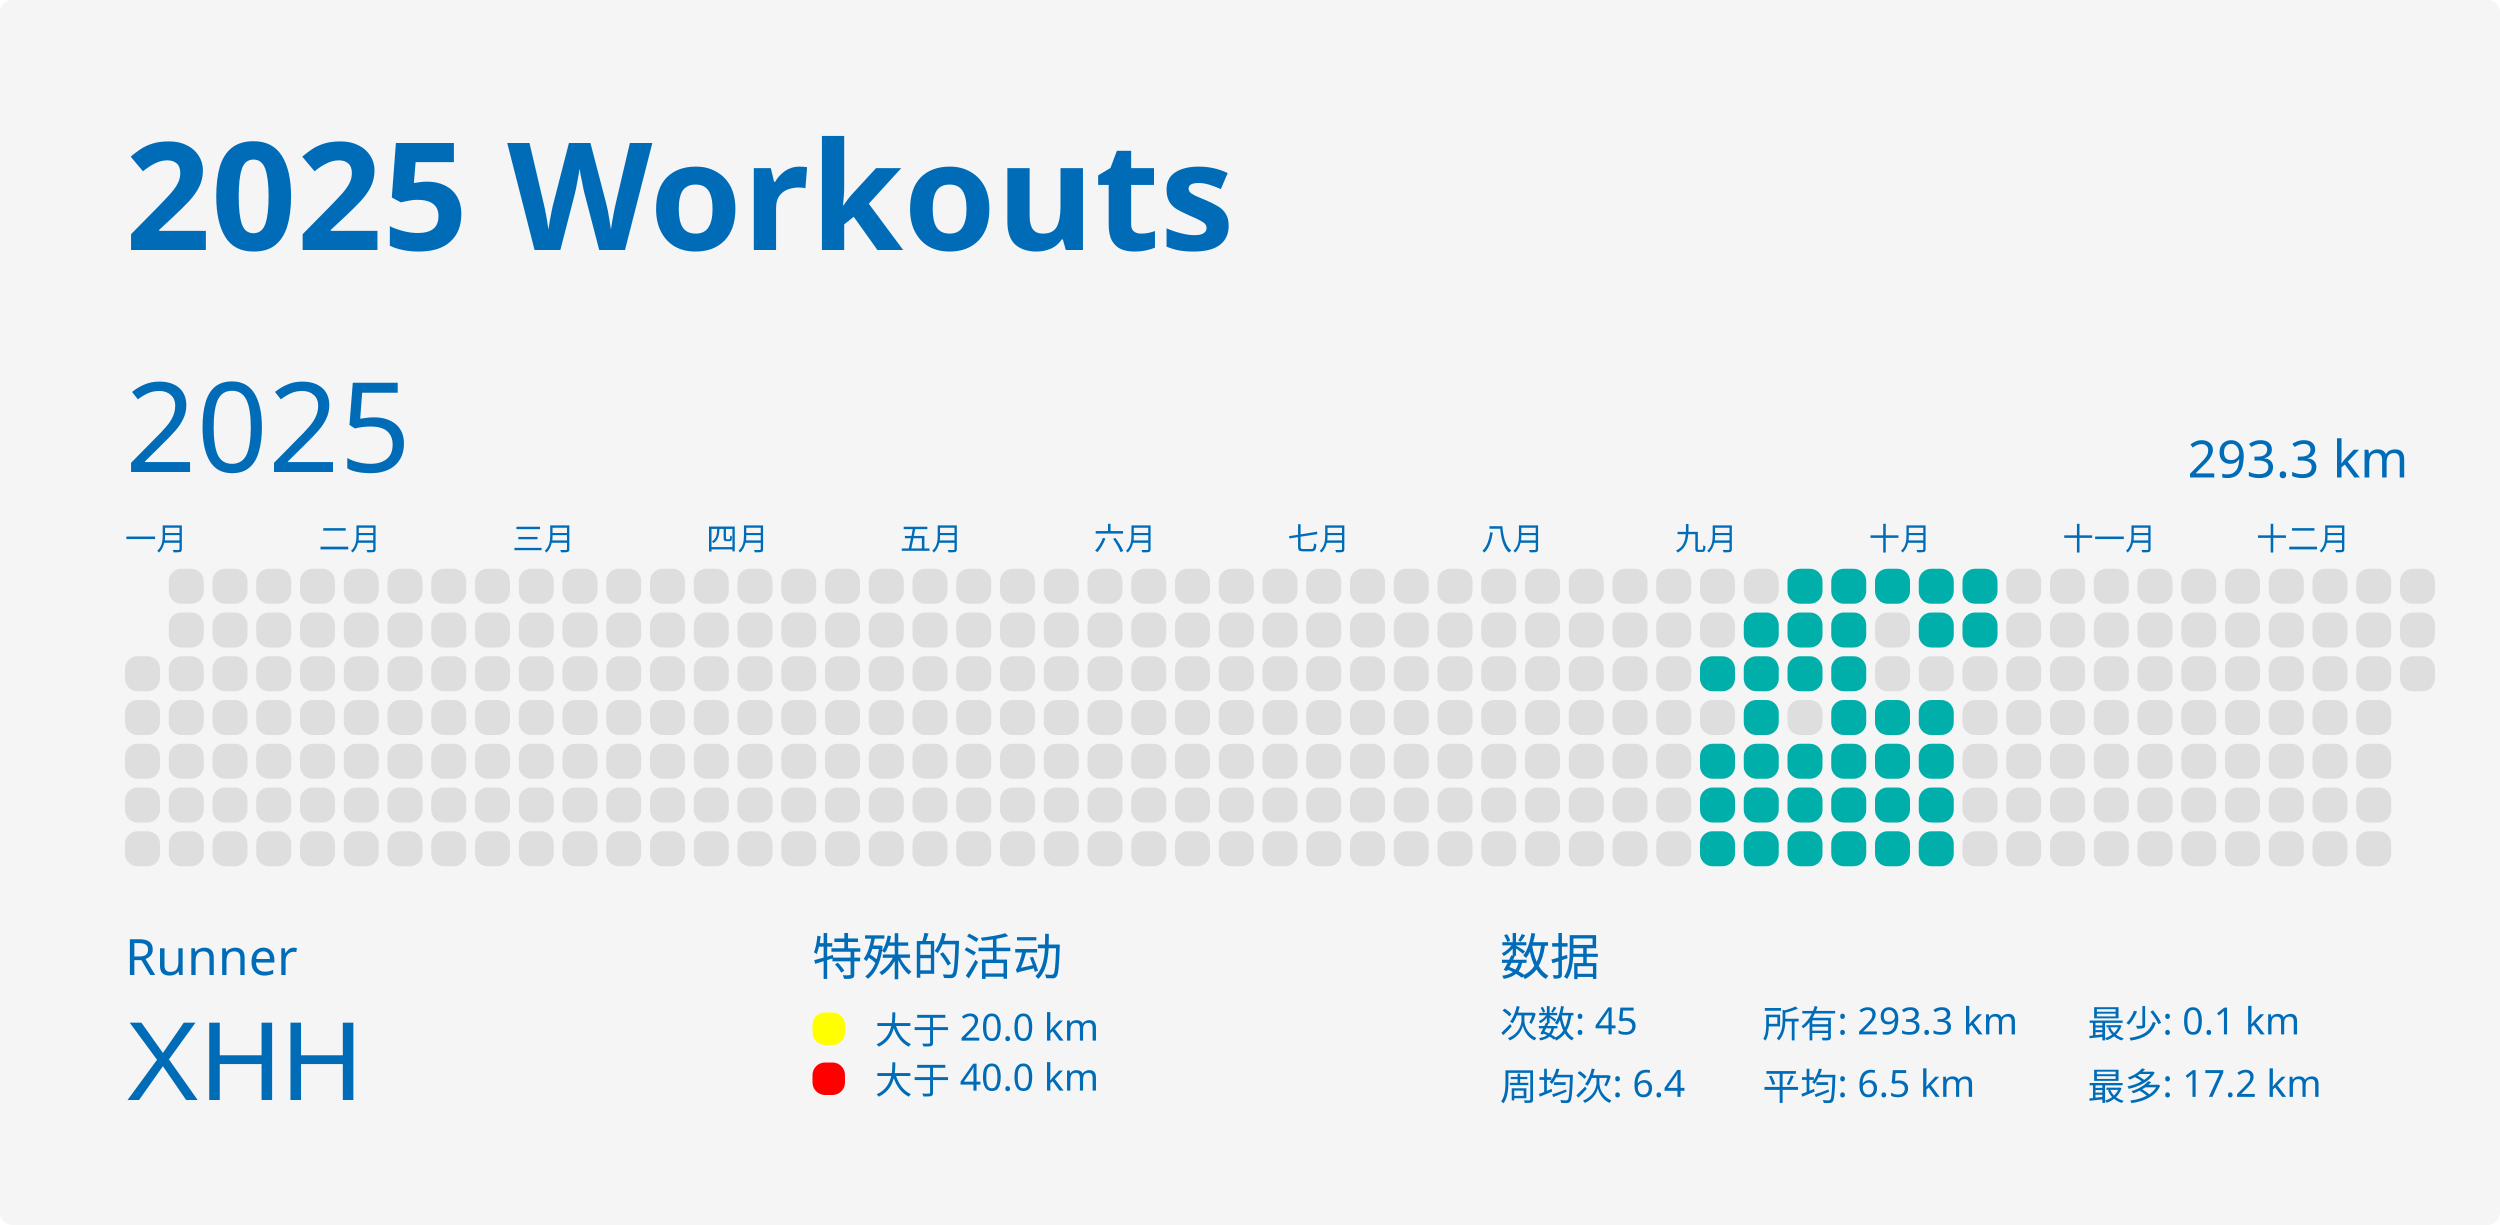
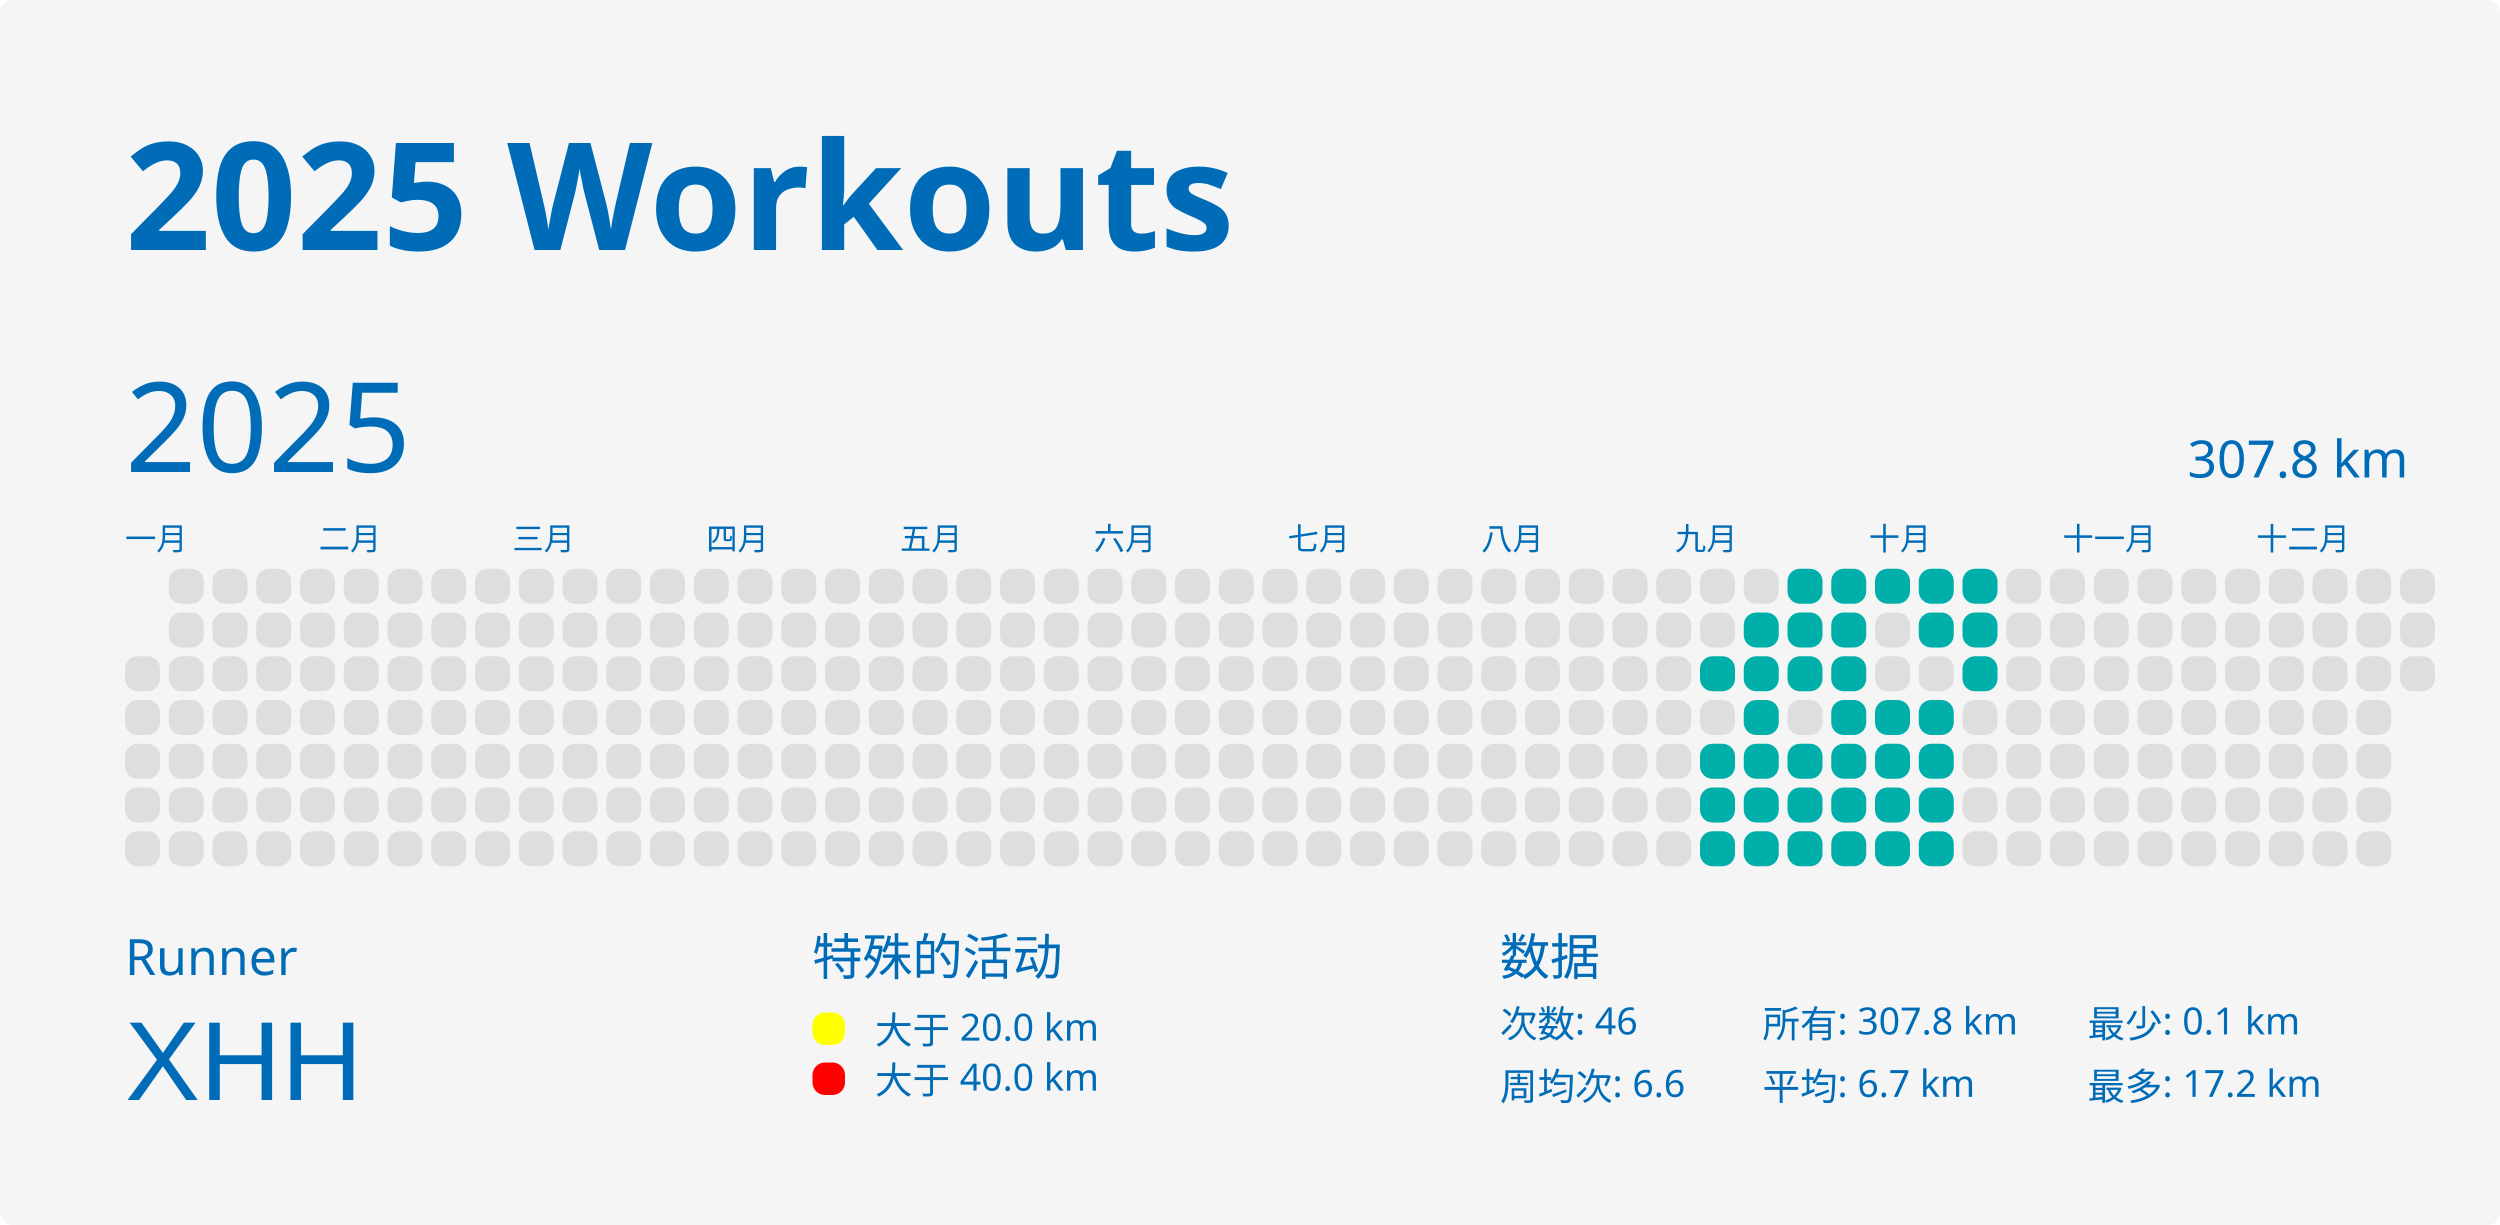
<svg xmlns="http://www.w3.org/2000/svg" baseProfile="full" height="98mm" version="1.1" viewBox="0,0,200,98" width="200mm">
  <defs />
  <rect fill="#f5f5f5" height="98" rx="1" ry="1" width="200" x="0" y="0" />
  <text fill="#006cb8" style="font-size:12px; font-family:MGI-Regular; font-weight:bold;" x="10" y="20">2025 Workouts</text>
  <text fill="#006cb8" style="font-size:4px; font-family:MGI-Regular" x="10" y="78">Runner</text>
  <text fill="#006cb8" style="font-size:9px; font-family:Arial" x="10" y="88">XHH</text>
  <text fill="#006cb8" style="font-size:4px; font-family:MGI-Regular" x="65" y="78">特殊的活动</text>
  <rect fill="yellow" height="2.6" rx="1" ry="1" width="2.6" x="65" y="81" />
  <text fill="#006cb8" style="font-size:3px; font-family:MGI-Regular" x="70" y="83.5">大于 20.0 km</text>
  <rect fill="red" height="2.6" rx="1" ry="1" width="2.6" x="65" y="85" />
  <text fill="#006cb8" style="font-size:3px; font-family:MGI-Regular" x="70" y="87.5">大于 40.0 km</text>
  <text fill="#006cb8" style="font-size:4px; font-family:MGI-Regular" x="120" y="78">数据</text>
-   <text fill="#006cb8" style="font-size:3px; font-family:MGI-Regular" x="120" y="83">次数: 45</text>
-   <text fill="#006cb8" style="font-size:3px; font-family:MGI-Regular" x="120" y="88">周均次: 6.4</text>
-   <text fill="#006cb8" style="font-size:3px; font-family:MGI-Regular" x="141" y="83">所有: 293.3 km</text>
-   <text fill="#006cb8" style="font-size:3px; font-family:MGI-Regular" x="141" y="88">平均: 6.5 km</text>
+   <text fill="#006cb8" style="font-size:3px; font-family:MGI-Regular" x="120" y="83">次数: 46</text>
+   <text fill="#006cb8" style="font-size:3px; font-family:MGI-Regular" x="120" y="88">周均次: 6.6</text>
+   <text fill="#006cb8" style="font-size:3px; font-family:MGI-Regular" x="141" y="83">所有: 307.8 km</text>
+   <text fill="#006cb8" style="font-size:3px; font-family:MGI-Regular" x="141" y="88">平均: 6.7 km</text>
  <text fill="#006cb8" style="font-size:3px; font-family:MGI-Regular" x="167" y="83">最少: 0.1 km</text>
  <text fill="#006cb8" style="font-size:3px; font-family:MGI-Regular" x="167" y="88">最多: 17.2 km</text>
  <text dominant-baseline="hanging" fill="#006cb8" style="font-size:10.0px; font-family:MGI-Regular;" x="10" y="30">2025</text>
-   <text dominant-baseline="hanging" fill="#006cb8" style="font-size:4.125px; font-family:MGI-Regular;" x="175" y="35">293.3 km</text>
+   <text dominant-baseline="hanging" fill="#006cb8" style="font-size:4.125px; font-family:MGI-Regular;" x="175" y="35">307.8 km</text>
  <text fill="#006cb8" style="font-size:2.5px; font-family:MGI-Regular" x="10.0" y="44">一月</text>
  <text fill="#006cb8" style="font-size:2.5px; font-family:MGI-Regular" x="25.5" y="44">二月</text>
  <text fill="#006cb8" style="font-size:2.5px; font-family:MGI-Regular" x="41.0" y="44">三月</text>
  <text fill="#006cb8" style="font-size:2.5px; font-family:MGI-Regular" x="56.5" y="44">四月</text>
  <text fill="#006cb8" style="font-size:2.5px; font-family:MGI-Regular" x="72.0" y="44">五月</text>
  <text fill="#006cb8" style="font-size:2.5px; font-family:MGI-Regular" x="87.5" y="44">六月</text>
  <text fill="#006cb8" style="font-size:2.5px; font-family:MGI-Regular" x="103.0" y="44">七月</text>
  <text fill="#006cb8" style="font-size:2.5px; font-family:MGI-Regular" x="118.5" y="44">八月</text>
  <text fill="#006cb8" style="font-size:2.5px; font-family:MGI-Regular" x="134.0" y="44">九月</text>
  <text fill="#006cb8" style="font-size:2.5px; font-family:MGI-Regular" x="149.5" y="44">十月</text>
  <text fill="#006cb8" style="font-size:2.5px; font-family:MGI-Regular" x="165.0" y="44">十一月</text>
  <text fill="#006cb8" style="font-size:2.5px; font-family:MGI-Regular" x="180.5" y="44">十二月</text>
  <rect fill="#dedede" height="2.8" rx="1" ry="1" width="2.8" x="10.0" y="52.5" />
  <rect fill="#dedede" height="2.8" rx="1" ry="1" width="2.8" x="10.0" y="56.0" />
  <rect fill="#dedede" height="2.8" rx="1" ry="1" width="2.8" x="10.0" y="59.5" />
  <rect fill="#dedede" height="2.8" rx="1" ry="1" width="2.8" x="10.0" y="63.0" />
  <rect fill="#dedede" height="2.8" rx="1" ry="1" width="2.8" x="10.0" y="66.5" />
  <rect fill="#dedede" height="2.8" rx="1" ry="1" width="2.8" x="13.5" y="45.5" />
  <rect fill="#dedede" height="2.8" rx="1" ry="1" width="2.8" x="13.5" y="49.0" />
  <rect fill="#dedede" height="2.8" rx="1" ry="1" width="2.8" x="13.5" y="52.5" />
  <rect fill="#dedede" height="2.8" rx="1" ry="1" width="2.8" x="13.5" y="56.0" />
  <rect fill="#dedede" height="2.8" rx="1" ry="1" width="2.8" x="13.5" y="59.5" />
  <rect fill="#dedede" height="2.8" rx="1" ry="1" width="2.8" x="13.5" y="63.0" />
  <rect fill="#dedede" height="2.8" rx="1" ry="1" width="2.8" x="13.5" y="66.5" />
  <rect fill="#dedede" height="2.8" rx="1" ry="1" width="2.8" x="17.0" y="45.5" />
  <rect fill="#dedede" height="2.8" rx="1" ry="1" width="2.8" x="17.0" y="49.0" />
  <rect fill="#dedede" height="2.8" rx="1" ry="1" width="2.8" x="17.0" y="52.5" />
  <rect fill="#dedede" height="2.8" rx="1" ry="1" width="2.8" x="17.0" y="56.0" />
  <rect fill="#dedede" height="2.8" rx="1" ry="1" width="2.8" x="17.0" y="59.5" />
  <rect fill="#dedede" height="2.8" rx="1" ry="1" width="2.8" x="17.0" y="63.0" />
  <rect fill="#dedede" height="2.8" rx="1" ry="1" width="2.8" x="17.0" y="66.5" />
  <rect fill="#dedede" height="2.8" rx="1" ry="1" width="2.8" x="20.5" y="45.5" />
  <rect fill="#dedede" height="2.8" rx="1" ry="1" width="2.8" x="20.5" y="49.0" />
  <rect fill="#dedede" height="2.8" rx="1" ry="1" width="2.8" x="20.5" y="52.5" />
  <rect fill="#dedede" height="2.8" rx="1" ry="1" width="2.8" x="20.5" y="56.0" />
  <rect fill="#dedede" height="2.8" rx="1" ry="1" width="2.8" x="20.5" y="59.5" />
  <rect fill="#dedede" height="2.8" rx="1" ry="1" width="2.8" x="20.5" y="63.0" />
  <rect fill="#dedede" height="2.8" rx="1" ry="1" width="2.8" x="20.5" y="66.5" />
  <rect fill="#dedede" height="2.8" rx="1" ry="1" width="2.8" x="24.0" y="45.5" />
  <rect fill="#dedede" height="2.8" rx="1" ry="1" width="2.8" x="24.0" y="49.0" />
  <rect fill="#dedede" height="2.8" rx="1" ry="1" width="2.8" x="24.0" y="52.5" />
  <rect fill="#dedede" height="2.8" rx="1" ry="1" width="2.8" x="24.0" y="56.0" />
  <rect fill="#dedede" height="2.8" rx="1" ry="1" width="2.8" x="24.0" y="59.5" />
  <rect fill="#dedede" height="2.8" rx="1" ry="1" width="2.8" x="24.0" y="63.0" />
  <rect fill="#dedede" height="2.8" rx="1" ry="1" width="2.8" x="24.0" y="66.5" />
  <rect fill="#dedede" height="2.8" rx="1" ry="1" width="2.8" x="27.5" y="45.5" />
  <rect fill="#dedede" height="2.8" rx="1" ry="1" width="2.8" x="27.5" y="49.0" />
  <rect fill="#dedede" height="2.8" rx="1" ry="1" width="2.8" x="27.5" y="52.5" />
  <rect fill="#dedede" height="2.8" rx="1" ry="1" width="2.8" x="27.5" y="56.0" />
  <rect fill="#dedede" height="2.8" rx="1" ry="1" width="2.8" x="27.5" y="59.5" />
  <rect fill="#dedede" height="2.8" rx="1" ry="1" width="2.8" x="27.5" y="63.0" />
  <rect fill="#dedede" height="2.8" rx="1" ry="1" width="2.8" x="27.5" y="66.5" />
  <rect fill="#dedede" height="2.8" rx="1" ry="1" width="2.8" x="31.0" y="45.5" />
  <rect fill="#dedede" height="2.8" rx="1" ry="1" width="2.8" x="31.0" y="49.0" />
  <rect fill="#dedede" height="2.8" rx="1" ry="1" width="2.8" x="31.0" y="52.5" />
  <rect fill="#dedede" height="2.8" rx="1" ry="1" width="2.8" x="31.0" y="56.0" />
  <rect fill="#dedede" height="2.8" rx="1" ry="1" width="2.8" x="31.0" y="59.5" />
  <rect fill="#dedede" height="2.8" rx="1" ry="1" width="2.8" x="31.0" y="63.0" />
  <rect fill="#dedede" height="2.8" rx="1" ry="1" width="2.8" x="31.0" y="66.5" />
  <rect fill="#dedede" height="2.8" rx="1" ry="1" width="2.8" x="34.5" y="45.5" />
  <rect fill="#dedede" height="2.8" rx="1" ry="1" width="2.8" x="34.5" y="49.0" />
  <rect fill="#dedede" height="2.8" rx="1" ry="1" width="2.8" x="34.5" y="52.5" />
  <rect fill="#dedede" height="2.8" rx="1" ry="1" width="2.8" x="34.5" y="56.0" />
  <rect fill="#dedede" height="2.8" rx="1" ry="1" width="2.8" x="34.5" y="59.5" />
  <rect fill="#dedede" height="2.8" rx="1" ry="1" width="2.8" x="34.5" y="63.0" />
  <rect fill="#dedede" height="2.8" rx="1" ry="1" width="2.8" x="34.5" y="66.5" />
  <rect fill="#dedede" height="2.8" rx="1" ry="1" width="2.8" x="38.0" y="45.5" />
  <rect fill="#dedede" height="2.8" rx="1" ry="1" width="2.8" x="38.0" y="49.0" />
  <rect fill="#dedede" height="2.8" rx="1" ry="1" width="2.8" x="38.0" y="52.5" />
  <rect fill="#dedede" height="2.8" rx="1" ry="1" width="2.8" x="38.0" y="56.0" />
  <rect fill="#dedede" height="2.8" rx="1" ry="1" width="2.8" x="38.0" y="59.5" />
  <rect fill="#dedede" height="2.8" rx="1" ry="1" width="2.8" x="38.0" y="63.0" />
  <rect fill="#dedede" height="2.8" rx="1" ry="1" width="2.8" x="38.0" y="66.5" />
  <rect fill="#dedede" height="2.8" rx="1" ry="1" width="2.8" x="41.5" y="45.5" />
  <rect fill="#dedede" height="2.8" rx="1" ry="1" width="2.8" x="41.5" y="49.0" />
  <rect fill="#dedede" height="2.8" rx="1" ry="1" width="2.8" x="41.5" y="52.5" />
  <rect fill="#dedede" height="2.8" rx="1" ry="1" width="2.8" x="41.5" y="56.0" />
  <rect fill="#dedede" height="2.8" rx="1" ry="1" width="2.8" x="41.5" y="59.5" />
  <rect fill="#dedede" height="2.8" rx="1" ry="1" width="2.8" x="41.5" y="63.0" />
  <rect fill="#dedede" height="2.8" rx="1" ry="1" width="2.8" x="41.5" y="66.5" />
  <rect fill="#dedede" height="2.8" rx="1" ry="1" width="2.8" x="45.0" y="45.5" />
  <rect fill="#dedede" height="2.8" rx="1" ry="1" width="2.8" x="45.0" y="49.0" />
  <rect fill="#dedede" height="2.8" rx="1" ry="1" width="2.8" x="45.0" y="52.5" />
  <rect fill="#dedede" height="2.8" rx="1" ry="1" width="2.8" x="45.0" y="56.0" />
  <rect fill="#dedede" height="2.8" rx="1" ry="1" width="2.8" x="45.0" y="59.5" />
  <rect fill="#dedede" height="2.8" rx="1" ry="1" width="2.8" x="45.0" y="63.0" />
  <rect fill="#dedede" height="2.8" rx="1" ry="1" width="2.8" x="45.0" y="66.5" />
  <rect fill="#dedede" height="2.8" rx="1" ry="1" width="2.8" x="48.5" y="45.5" />
  <rect fill="#dedede" height="2.8" rx="1" ry="1" width="2.8" x="48.5" y="49.0" />
  <rect fill="#dedede" height="2.8" rx="1" ry="1" width="2.8" x="48.5" y="52.5" />
  <rect fill="#dedede" height="2.8" rx="1" ry="1" width="2.8" x="48.5" y="56.0" />
  <rect fill="#dedede" height="2.8" rx="1" ry="1" width="2.8" x="48.5" y="59.5" />
  <rect fill="#dedede" height="2.8" rx="1" ry="1" width="2.8" x="48.5" y="63.0" />
  <rect fill="#dedede" height="2.8" rx="1" ry="1" width="2.8" x="48.5" y="66.5" />
  <rect fill="#dedede" height="2.8" rx="1" ry="1" width="2.8" x="52.0" y="45.5" />
  <rect fill="#dedede" height="2.8" rx="1" ry="1" width="2.8" x="52.0" y="49.0" />
  <rect fill="#dedede" height="2.8" rx="1" ry="1" width="2.8" x="52.0" y="52.5" />
  <rect fill="#dedede" height="2.8" rx="1" ry="1" width="2.8" x="52.0" y="56.0" />
  <rect fill="#dedede" height="2.8" rx="1" ry="1" width="2.8" x="52.0" y="59.5" />
  <rect fill="#dedede" height="2.8" rx="1" ry="1" width="2.8" x="52.0" y="63.0" />
  <rect fill="#dedede" height="2.8" rx="1" ry="1" width="2.8" x="52.0" y="66.5" />
  <rect fill="#dedede" height="2.8" rx="1" ry="1" width="2.8" x="55.5" y="45.5" />
  <rect fill="#dedede" height="2.8" rx="1" ry="1" width="2.8" x="55.5" y="49.0" />
  <rect fill="#dedede" height="2.8" rx="1" ry="1" width="2.8" x="55.5" y="52.5" />
  <rect fill="#dedede" height="2.8" rx="1" ry="1" width="2.8" x="55.5" y="56.0" />
  <rect fill="#dedede" height="2.8" rx="1" ry="1" width="2.8" x="55.5" y="59.5" />
  <rect fill="#dedede" height="2.8" rx="1" ry="1" width="2.8" x="55.5" y="63.0" />
  <rect fill="#dedede" height="2.8" rx="1" ry="1" width="2.8" x="55.5" y="66.5" />
  <rect fill="#dedede" height="2.8" rx="1" ry="1" width="2.8" x="59.0" y="45.5" />
  <rect fill="#dedede" height="2.8" rx="1" ry="1" width="2.8" x="59.0" y="49.0" />
  <rect fill="#dedede" height="2.8" rx="1" ry="1" width="2.8" x="59.0" y="52.5" />
  <rect fill="#dedede" height="2.8" rx="1" ry="1" width="2.8" x="59.0" y="56.0" />
  <rect fill="#dedede" height="2.8" rx="1" ry="1" width="2.8" x="59.0" y="59.5" />
  <rect fill="#dedede" height="2.8" rx="1" ry="1" width="2.8" x="59.0" y="63.0" />
  <rect fill="#dedede" height="2.8" rx="1" ry="1" width="2.8" x="59.0" y="66.5" />
  <rect fill="#dedede" height="2.8" rx="1" ry="1" width="2.8" x="62.5" y="45.5" />
  <rect fill="#dedede" height="2.8" rx="1" ry="1" width="2.8" x="62.5" y="49.0" />
  <rect fill="#dedede" height="2.8" rx="1" ry="1" width="2.8" x="62.5" y="52.5" />
  <rect fill="#dedede" height="2.8" rx="1" ry="1" width="2.8" x="62.5" y="56.0" />
  <rect fill="#dedede" height="2.8" rx="1" ry="1" width="2.8" x="62.5" y="59.5" />
  <rect fill="#dedede" height="2.8" rx="1" ry="1" width="2.8" x="62.5" y="63.0" />
  <rect fill="#dedede" height="2.8" rx="1" ry="1" width="2.8" x="62.5" y="66.5" />
  <rect fill="#dedede" height="2.8" rx="1" ry="1" width="2.8" x="66.0" y="45.5" />
  <rect fill="#dedede" height="2.8" rx="1" ry="1" width="2.8" x="66.0" y="49.0" />
  <rect fill="#dedede" height="2.8" rx="1" ry="1" width="2.8" x="66.0" y="52.5" />
  <rect fill="#dedede" height="2.8" rx="1" ry="1" width="2.8" x="66.0" y="56.0" />
  <rect fill="#dedede" height="2.8" rx="1" ry="1" width="2.8" x="66.0" y="59.5" />
  <rect fill="#dedede" height="2.8" rx="1" ry="1" width="2.8" x="66.0" y="63.0" />
  <rect fill="#dedede" height="2.8" rx="1" ry="1" width="2.8" x="66.0" y="66.5" />
  <rect fill="#dedede" height="2.8" rx="1" ry="1" width="2.8" x="69.5" y="45.5" />
  <rect fill="#dedede" height="2.8" rx="1" ry="1" width="2.8" x="69.5" y="49.0" />
  <rect fill="#dedede" height="2.8" rx="1" ry="1" width="2.8" x="69.5" y="52.5" />
  <rect fill="#dedede" height="2.8" rx="1" ry="1" width="2.8" x="69.5" y="56.0" />
  <rect fill="#dedede" height="2.8" rx="1" ry="1" width="2.8" x="69.5" y="59.5" />
  <rect fill="#dedede" height="2.8" rx="1" ry="1" width="2.8" x="69.5" y="63.0" />
  <rect fill="#dedede" height="2.8" rx="1" ry="1" width="2.8" x="69.5" y="66.5" />
  <rect fill="#dedede" height="2.8" rx="1" ry="1" width="2.8" x="73.0" y="45.5" />
  <rect fill="#dedede" height="2.8" rx="1" ry="1" width="2.8" x="73.0" y="49.0" />
  <rect fill="#dedede" height="2.8" rx="1" ry="1" width="2.8" x="73.0" y="52.5" />
  <rect fill="#dedede" height="2.8" rx="1" ry="1" width="2.8" x="73.0" y="56.0" />
  <rect fill="#dedede" height="2.8" rx="1" ry="1" width="2.8" x="73.0" y="59.5" />
  <rect fill="#dedede" height="2.8" rx="1" ry="1" width="2.8" x="73.0" y="63.0" />
  <rect fill="#dedede" height="2.8" rx="1" ry="1" width="2.8" x="73.0" y="66.5" />
  <rect fill="#dedede" height="2.8" rx="1" ry="1" width="2.8" x="76.5" y="45.5" />
  <rect fill="#dedede" height="2.8" rx="1" ry="1" width="2.8" x="76.5" y="49.0" />
  <rect fill="#dedede" height="2.8" rx="1" ry="1" width="2.8" x="76.5" y="52.5" />
  <rect fill="#dedede" height="2.8" rx="1" ry="1" width="2.8" x="76.5" y="56.0" />
  <rect fill="#dedede" height="2.8" rx="1" ry="1" width="2.8" x="76.5" y="59.5" />
  <rect fill="#dedede" height="2.8" rx="1" ry="1" width="2.8" x="76.5" y="63.0" />
  <rect fill="#dedede" height="2.8" rx="1" ry="1" width="2.8" x="76.5" y="66.5" />
  <rect fill="#dedede" height="2.8" rx="1" ry="1" width="2.8" x="80.0" y="45.5" />
  <rect fill="#dedede" height="2.8" rx="1" ry="1" width="2.8" x="80.0" y="49.0" />
  <rect fill="#dedede" height="2.8" rx="1" ry="1" width="2.8" x="80.0" y="52.5" />
  <rect fill="#dedede" height="2.8" rx="1" ry="1" width="2.8" x="80.0" y="56.0" />
  <rect fill="#dedede" height="2.8" rx="1" ry="1" width="2.8" x="80.0" y="59.5" />
  <rect fill="#dedede" height="2.8" rx="1" ry="1" width="2.8" x="80.0" y="63.0" />
  <rect fill="#dedede" height="2.8" rx="1" ry="1" width="2.8" x="80.0" y="66.5" />
  <rect fill="#dedede" height="2.8" rx="1" ry="1" width="2.8" x="83.5" y="45.5" />
  <rect fill="#dedede" height="2.8" rx="1" ry="1" width="2.8" x="83.5" y="49.0" />
  <rect fill="#dedede" height="2.8" rx="1" ry="1" width="2.8" x="83.5" y="52.5" />
  <rect fill="#dedede" height="2.8" rx="1" ry="1" width="2.8" x="83.5" y="56.0" />
  <rect fill="#dedede" height="2.8" rx="1" ry="1" width="2.8" x="83.5" y="59.5" />
  <rect fill="#dedede" height="2.8" rx="1" ry="1" width="2.8" x="83.5" y="63.0" />
  <rect fill="#dedede" height="2.8" rx="1" ry="1" width="2.8" x="83.5" y="66.5" />
  <rect fill="#dedede" height="2.8" rx="1" ry="1" width="2.8" x="87.0" y="45.5" />
  <rect fill="#dedede" height="2.8" rx="1" ry="1" width="2.8" x="87.0" y="49.0" />
  <rect fill="#dedede" height="2.8" rx="1" ry="1" width="2.8" x="87.0" y="52.5" />
  <rect fill="#dedede" height="2.8" rx="1" ry="1" width="2.8" x="87.0" y="56.0" />
  <rect fill="#dedede" height="2.8" rx="1" ry="1" width="2.8" x="87.0" y="59.5" />
  <rect fill="#dedede" height="2.8" rx="1" ry="1" width="2.8" x="87.0" y="63.0" />
  <rect fill="#dedede" height="2.8" rx="1" ry="1" width="2.8" x="87.0" y="66.5" />
  <rect fill="#dedede" height="2.8" rx="1" ry="1" width="2.8" x="90.5" y="45.5" />
  <rect fill="#dedede" height="2.8" rx="1" ry="1" width="2.8" x="90.5" y="49.0" />
  <rect fill="#dedede" height="2.8" rx="1" ry="1" width="2.8" x="90.5" y="52.5" />
  <rect fill="#dedede" height="2.8" rx="1" ry="1" width="2.8" x="90.5" y="56.0" />
  <rect fill="#dedede" height="2.8" rx="1" ry="1" width="2.8" x="90.5" y="59.5" />
  <rect fill="#dedede" height="2.8" rx="1" ry="1" width="2.8" x="90.5" y="63.0" />
  <rect fill="#dedede" height="2.8" rx="1" ry="1" width="2.8" x="90.5" y="66.5" />
  <rect fill="#dedede" height="2.8" rx="1" ry="1" width="2.8" x="94.0" y="45.5" />
  <rect fill="#dedede" height="2.8" rx="1" ry="1" width="2.8" x="94.0" y="49.0" />
  <rect fill="#dedede" height="2.8" rx="1" ry="1" width="2.8" x="94.0" y="52.5" />
  <rect fill="#dedede" height="2.8" rx="1" ry="1" width="2.8" x="94.0" y="56.0" />
  <rect fill="#dedede" height="2.8" rx="1" ry="1" width="2.8" x="94.0" y="59.5" />
  <rect fill="#dedede" height="2.8" rx="1" ry="1" width="2.8" x="94.0" y="63.0" />
  <rect fill="#dedede" height="2.8" rx="1" ry="1" width="2.8" x="94.0" y="66.5" />
  <rect fill="#dedede" height="2.8" rx="1" ry="1" width="2.8" x="97.5" y="45.5" />
  <rect fill="#dedede" height="2.8" rx="1" ry="1" width="2.8" x="97.5" y="49.0" />
  <rect fill="#dedede" height="2.8" rx="1" ry="1" width="2.8" x="97.5" y="52.5" />
  <rect fill="#dedede" height="2.8" rx="1" ry="1" width="2.8" x="97.5" y="56.0" />
  <rect fill="#dedede" height="2.8" rx="1" ry="1" width="2.8" x="97.5" y="59.5" />
  <rect fill="#dedede" height="2.8" rx="1" ry="1" width="2.8" x="97.5" y="63.0" />
  <rect fill="#dedede" height="2.8" rx="1" ry="1" width="2.8" x="97.5" y="66.5" />
  <rect fill="#dedede" height="2.8" rx="1" ry="1" width="2.8" x="101.0" y="45.5" />
  <rect fill="#dedede" height="2.8" rx="1" ry="1" width="2.8" x="101.0" y="49.0" />
  <rect fill="#dedede" height="2.8" rx="1" ry="1" width="2.8" x="101.0" y="52.5" />
  <rect fill="#dedede" height="2.8" rx="1" ry="1" width="2.8" x="101.0" y="56.0" />
  <rect fill="#dedede" height="2.8" rx="1" ry="1" width="2.8" x="101.0" y="59.5" />
  <rect fill="#dedede" height="2.8" rx="1" ry="1" width="2.8" x="101.0" y="63.0" />
  <rect fill="#dedede" height="2.8" rx="1" ry="1" width="2.8" x="101.0" y="66.5" />
  <rect fill="#dedede" height="2.8" rx="1" ry="1" width="2.8" x="104.5" y="45.5" />
  <rect fill="#dedede" height="2.8" rx="1" ry="1" width="2.8" x="104.5" y="49.0" />
  <rect fill="#dedede" height="2.8" rx="1" ry="1" width="2.8" x="104.5" y="52.5" />
  <rect fill="#dedede" height="2.8" rx="1" ry="1" width="2.8" x="104.5" y="56.0" />
  <rect fill="#dedede" height="2.8" rx="1" ry="1" width="2.8" x="104.5" y="59.5" />
  <rect fill="#dedede" height="2.8" rx="1" ry="1" width="2.8" x="104.5" y="63.0" />
  <rect fill="#dedede" height="2.8" rx="1" ry="1" width="2.8" x="104.5" y="66.5" />
  <rect fill="#dedede" height="2.8" rx="1" ry="1" width="2.8" x="108.0" y="45.5" />
  <rect fill="#dedede" height="2.8" rx="1" ry="1" width="2.8" x="108.0" y="49.0" />
  <rect fill="#dedede" height="2.8" rx="1" ry="1" width="2.8" x="108.0" y="52.5" />
  <rect fill="#dedede" height="2.8" rx="1" ry="1" width="2.8" x="108.0" y="56.0" />
  <rect fill="#dedede" height="2.8" rx="1" ry="1" width="2.8" x="108.0" y="59.5" />
  <rect fill="#dedede" height="2.8" rx="1" ry="1" width="2.8" x="108.0" y="63.0" />
  <rect fill="#dedede" height="2.8" rx="1" ry="1" width="2.8" x="108.0" y="66.5" />
  <rect fill="#dedede" height="2.8" rx="1" ry="1" width="2.8" x="111.5" y="45.5" />
  <rect fill="#dedede" height="2.8" rx="1" ry="1" width="2.8" x="111.5" y="49.0" />
  <rect fill="#dedede" height="2.8" rx="1" ry="1" width="2.8" x="111.5" y="52.5" />
  <rect fill="#dedede" height="2.8" rx="1" ry="1" width="2.8" x="111.5" y="56.0" />
  <rect fill="#dedede" height="2.8" rx="1" ry="1" width="2.8" x="111.5" y="59.5" />
  <rect fill="#dedede" height="2.8" rx="1" ry="1" width="2.8" x="111.5" y="63.0" />
  <rect fill="#dedede" height="2.8" rx="1" ry="1" width="2.8" x="111.5" y="66.5" />
  <rect fill="#dedede" height="2.8" rx="1" ry="1" width="2.8" x="115.0" y="45.5" />
  <rect fill="#dedede" height="2.8" rx="1" ry="1" width="2.8" x="115.0" y="49.0" />
  <rect fill="#dedede" height="2.8" rx="1" ry="1" width="2.8" x="115.0" y="52.5" />
  <rect fill="#dedede" height="2.8" rx="1" ry="1" width="2.8" x="115.0" y="56.0" />
  <rect fill="#dedede" height="2.8" rx="1" ry="1" width="2.8" x="115.0" y="59.5" />
  <rect fill="#dedede" height="2.8" rx="1" ry="1" width="2.8" x="115.0" y="63.0" />
  <rect fill="#dedede" height="2.8" rx="1" ry="1" width="2.8" x="115.0" y="66.5" />
  <rect fill="#dedede" height="2.8" rx="1" ry="1" width="2.8" x="118.5" y="45.5" />
  <rect fill="#dedede" height="2.8" rx="1" ry="1" width="2.8" x="118.5" y="49.0" />
  <rect fill="#dedede" height="2.8" rx="1" ry="1" width="2.8" x="118.5" y="52.5" />
  <rect fill="#dedede" height="2.8" rx="1" ry="1" width="2.8" x="118.5" y="56.0" />
  <rect fill="#dedede" height="2.8" rx="1" ry="1" width="2.8" x="118.5" y="59.5" />
  <rect fill="#dedede" height="2.8" rx="1" ry="1" width="2.8" x="118.5" y="63.0" />
  <rect fill="#dedede" height="2.8" rx="1" ry="1" width="2.8" x="118.5" y="66.5" />
  <rect fill="#dedede" height="2.8" rx="1" ry="1" width="2.8" x="122.0" y="45.5" />
  <rect fill="#dedede" height="2.8" rx="1" ry="1" width="2.8" x="122.0" y="49.0" />
  <rect fill="#dedede" height="2.8" rx="1" ry="1" width="2.8" x="122.0" y="52.5" />
  <rect fill="#dedede" height="2.8" rx="1" ry="1" width="2.8" x="122.0" y="56.0" />
  <rect fill="#dedede" height="2.8" rx="1" ry="1" width="2.8" x="122.0" y="59.5" />
  <rect fill="#dedede" height="2.8" rx="1" ry="1" width="2.8" x="122.0" y="63.0" />
  <rect fill="#dedede" height="2.8" rx="1" ry="1" width="2.8" x="122.0" y="66.5" />
  <rect fill="#dedede" height="2.8" rx="1" ry="1" width="2.8" x="125.5" y="45.5" />
  <rect fill="#dedede" height="2.8" rx="1" ry="1" width="2.8" x="125.5" y="49.0" />
  <rect fill="#dedede" height="2.8" rx="1" ry="1" width="2.8" x="125.5" y="52.5" />
  <rect fill="#dedede" height="2.8" rx="1" ry="1" width="2.8" x="125.5" y="56.0" />
  <rect fill="#dedede" height="2.8" rx="1" ry="1" width="2.8" x="125.5" y="59.5" />
  <rect fill="#dedede" height="2.8" rx="1" ry="1" width="2.8" x="125.5" y="63.0" />
  <rect fill="#dedede" height="2.8" rx="1" ry="1" width="2.8" x="125.5" y="66.5" />
  <rect fill="#dedede" height="2.8" rx="1" ry="1" width="2.8" x="129.0" y="45.5" />
  <rect fill="#dedede" height="2.8" rx="1" ry="1" width="2.8" x="129.0" y="49.0" />
  <rect fill="#dedede" height="2.8" rx="1" ry="1" width="2.8" x="129.0" y="52.5" />
  <rect fill="#dedede" height="2.8" rx="1" ry="1" width="2.8" x="129.0" y="56.0" />
  <rect fill="#dedede" height="2.8" rx="1" ry="1" width="2.8" x="129.0" y="59.5" />
  <rect fill="#dedede" height="2.8" rx="1" ry="1" width="2.8" x="129.0" y="63.0" />
  <rect fill="#dedede" height="2.8" rx="1" ry="1" width="2.8" x="129.0" y="66.5" />
  <rect fill="#dedede" height="2.8" rx="1" ry="1" width="2.8" x="132.5" y="45.5" />
  <rect fill="#dedede" height="2.8" rx="1" ry="1" width="2.8" x="132.5" y="49.0" />
  <rect fill="#dedede" height="2.8" rx="1" ry="1" width="2.8" x="132.5" y="52.5" />
  <rect fill="#dedede" height="2.8" rx="1" ry="1" width="2.8" x="132.5" y="56.0" />
  <rect fill="#dedede" height="2.8" rx="1" ry="1" width="2.8" x="132.5" y="59.5" />
  <rect fill="#dedede" height="2.8" rx="1" ry="1" width="2.8" x="132.5" y="63.0" />
  <rect fill="#dedede" height="2.8" rx="1" ry="1" width="2.8" x="132.5" y="66.5" />
  <rect fill="#dedede" height="2.8" rx="1" ry="1" width="2.8" x="136.0" y="45.5" />
  <rect fill="#dedede" height="2.8" rx="1" ry="1" width="2.8" x="136.0" y="49.0" />
  <rect fill="#00AFAA" height="2.8" rx="1" ry="1" width="2.8" x="136.0" y="52.5" />
  <rect fill="#dedede" height="2.8" rx="1" ry="1" width="2.8" x="136.0" y="56.0" />
  <rect fill="#00AFAA" height="2.8" rx="1" ry="1" width="2.8" x="136.0" y="59.5" />
  <rect fill="#00AFAA" height="2.8" rx="1" ry="1" width="2.8" x="136.0" y="63.0" />
  <rect fill="#00AFAA" height="2.8" rx="1" ry="1" width="2.8" x="136.0" y="66.5" />
  <rect fill="#dedede" height="2.8" rx="1" ry="1" width="2.8" x="139.5" y="45.5" />
  <rect fill="#00AFAA" height="2.8" rx="1" ry="1" width="2.8" x="139.5" y="49.0" />
  <rect fill="#00AFAA" height="2.8" rx="1" ry="1" width="2.8" x="139.5" y="52.5" />
  <rect fill="#00AFAA" height="2.8" rx="1" ry="1" width="2.8" x="139.5" y="56.0" />
  <rect fill="#00AFAA" height="2.8" rx="1" ry="1" width="2.8" x="139.5" y="59.5" />
  <rect fill="#00AFAA" height="2.8" rx="1" ry="1" width="2.8" x="139.5" y="63.0" />
  <rect fill="#00AFAA" height="2.8" rx="1" ry="1" width="2.8" x="139.5" y="66.5" />
  <rect fill="#00AFAA" height="2.8" rx="1" ry="1" width="2.8" x="143.0" y="45.5" />
  <rect fill="#00AFAA" height="2.8" rx="1" ry="1" width="2.8" x="143.0" y="49.0" />
  <rect fill="#00AFAA" height="2.8" rx="1" ry="1" width="2.8" x="143.0" y="52.5" />
  <rect fill="#dedede" height="2.8" rx="1" ry="1" width="2.8" x="143.0" y="56.0" />
  <rect fill="#00AFAA" height="2.8" rx="1" ry="1" width="2.8" x="143.0" y="59.5" />
  <rect fill="#00AFAA" height="2.8" rx="1" ry="1" width="2.8" x="143.0" y="63.0" />
  <rect fill="#00AFAA" height="2.8" rx="1" ry="1" width="2.8" x="143.0" y="66.5" />
  <rect fill="#00AFAA" height="2.8" rx="1" ry="1" width="2.8" x="146.5" y="45.5" />
  <rect fill="#00AFAA" height="2.8" rx="1" ry="1" width="2.8" x="146.5" y="49.0" />
  <rect fill="#00AFAA" height="2.8" rx="1" ry="1" width="2.8" x="146.5" y="52.5" />
  <rect fill="#00AFAA" height="2.8" rx="1" ry="1" width="2.8" x="146.5" y="56.0" />
  <rect fill="#00AFAA" height="2.8" rx="1" ry="1" width="2.8" x="146.5" y="59.5" />
  <rect fill="#00AFAA" height="2.8" rx="1" ry="1" width="2.8" x="146.5" y="63.0" />
  <rect fill="#00AFAA" height="2.8" rx="1" ry="1" width="2.8" x="146.5" y="66.5" />
  <rect fill="#00AFAA" height="2.8" rx="1" ry="1" width="2.8" x="150.0" y="45.5" />
  <rect fill="#dedede" height="2.8" rx="1" ry="1" width="2.8" x="150.0" y="49.0" />
  <rect fill="#dedede" height="2.8" rx="1" ry="1" width="2.8" x="150.0" y="52.5" />
  <rect fill="#00AFAA" height="2.8" rx="1" ry="1" width="2.8" x="150.0" y="56.0" />
  <rect fill="#00AFAA" height="2.8" rx="1" ry="1" width="2.8" x="150.0" y="59.5" />
  <rect fill="#00AFAA" height="2.8" rx="1" ry="1" width="2.8" x="150.0" y="63.0" />
  <rect fill="#00AFAA" height="2.8" rx="1" ry="1" width="2.8" x="150.0" y="66.5" />
  <rect fill="#00AFAA" height="2.8" rx="1" ry="1" width="2.8" x="153.5" y="45.5" />
  <rect fill="#00AFAA" height="2.8" rx="1" ry="1" width="2.8" x="153.5" y="49.0" />
  <rect fill="#dedede" height="2.8" rx="1" ry="1" width="2.8" x="153.5" y="52.5" />
  <rect fill="#00AFAA" height="2.8" rx="1" ry="1" width="2.8" x="153.5" y="56.0" />
  <rect fill="#00AFAA" height="2.8" rx="1" ry="1" width="2.8" x="153.5" y="59.5" />
  <rect fill="#00AFAA" height="2.8" rx="1" ry="1" width="2.8" x="153.5" y="63.0" />
  <rect fill="#00AFAA" height="2.8" rx="1" ry="1" width="2.8" x="153.5" y="66.5" />
  <rect fill="#00AFAA" height="2.8" rx="1" ry="1" width="2.8" x="157.0" y="45.5" />
  <rect fill="#00AFAA" height="2.8" rx="1" ry="1" width="2.8" x="157.0" y="49.0" />
-   <rect fill="#dedede" height="2.8" rx="1" ry="1" width="2.8" x="157.0" y="52.5" />
+   <rect fill="#00AFAA" height="2.8" rx="1" ry="1" width="2.8" x="157.0" y="52.5" />
  <rect fill="#dedede" height="2.8" rx="1" ry="1" width="2.8" x="157.0" y="56.0" />
  <rect fill="#dedede" height="2.8" rx="1" ry="1" width="2.8" x="157.0" y="59.5" />
  <rect fill="#dedede" height="2.8" rx="1" ry="1" width="2.8" x="157.0" y="63.0" />
  <rect fill="#dedede" height="2.8" rx="1" ry="1" width="2.8" x="157.0" y="66.5" />
  <rect fill="#dedede" height="2.8" rx="1" ry="1" width="2.8" x="160.5" y="45.5" />
  <rect fill="#dedede" height="2.8" rx="1" ry="1" width="2.8" x="160.5" y="49.0" />
  <rect fill="#dedede" height="2.8" rx="1" ry="1" width="2.8" x="160.5" y="52.5" />
  <rect fill="#dedede" height="2.8" rx="1" ry="1" width="2.8" x="160.5" y="56.0" />
  <rect fill="#dedede" height="2.8" rx="1" ry="1" width="2.8" x="160.5" y="59.5" />
  <rect fill="#dedede" height="2.8" rx="1" ry="1" width="2.8" x="160.5" y="63.0" />
  <rect fill="#dedede" height="2.8" rx="1" ry="1" width="2.8" x="160.5" y="66.5" />
  <rect fill="#dedede" height="2.8" rx="1" ry="1" width="2.8" x="164.0" y="45.5" />
  <rect fill="#dedede" height="2.8" rx="1" ry="1" width="2.8" x="164.0" y="49.0" />
  <rect fill="#dedede" height="2.8" rx="1" ry="1" width="2.8" x="164.0" y="52.5" />
  <rect fill="#dedede" height="2.8" rx="1" ry="1" width="2.8" x="164.0" y="56.0" />
  <rect fill="#dedede" height="2.8" rx="1" ry="1" width="2.8" x="164.0" y="59.5" />
  <rect fill="#dedede" height="2.8" rx="1" ry="1" width="2.8" x="164.0" y="63.0" />
  <rect fill="#dedede" height="2.8" rx="1" ry="1" width="2.8" x="164.0" y="66.5" />
  <rect fill="#dedede" height="2.8" rx="1" ry="1" width="2.8" x="167.5" y="45.5" />
  <rect fill="#dedede" height="2.8" rx="1" ry="1" width="2.8" x="167.5" y="49.0" />
  <rect fill="#dedede" height="2.8" rx="1" ry="1" width="2.8" x="167.5" y="52.5" />
  <rect fill="#dedede" height="2.8" rx="1" ry="1" width="2.8" x="167.5" y="56.0" />
  <rect fill="#dedede" height="2.8" rx="1" ry="1" width="2.8" x="167.5" y="59.5" />
  <rect fill="#dedede" height="2.8" rx="1" ry="1" width="2.8" x="167.5" y="63.0" />
  <rect fill="#dedede" height="2.8" rx="1" ry="1" width="2.8" x="167.5" y="66.5" />
  <rect fill="#dedede" height="2.8" rx="1" ry="1" width="2.8" x="171.0" y="45.5" />
  <rect fill="#dedede" height="2.8" rx="1" ry="1" width="2.8" x="171.0" y="49.0" />
  <rect fill="#dedede" height="2.8" rx="1" ry="1" width="2.8" x="171.0" y="52.5" />
  <rect fill="#dedede" height="2.8" rx="1" ry="1" width="2.8" x="171.0" y="56.0" />
  <rect fill="#dedede" height="2.8" rx="1" ry="1" width="2.8" x="171.0" y="59.5" />
  <rect fill="#dedede" height="2.8" rx="1" ry="1" width="2.8" x="171.0" y="63.0" />
  <rect fill="#dedede" height="2.8" rx="1" ry="1" width="2.8" x="171.0" y="66.5" />
  <rect fill="#dedede" height="2.8" rx="1" ry="1" width="2.8" x="174.5" y="45.5" />
  <rect fill="#dedede" height="2.8" rx="1" ry="1" width="2.8" x="174.5" y="49.0" />
  <rect fill="#dedede" height="2.8" rx="1" ry="1" width="2.8" x="174.5" y="52.5" />
  <rect fill="#dedede" height="2.8" rx="1" ry="1" width="2.8" x="174.5" y="56.0" />
  <rect fill="#dedede" height="2.8" rx="1" ry="1" width="2.8" x="174.5" y="59.5" />
  <rect fill="#dedede" height="2.8" rx="1" ry="1" width="2.8" x="174.5" y="63.0" />
  <rect fill="#dedede" height="2.8" rx="1" ry="1" width="2.8" x="174.5" y="66.5" />
  <rect fill="#dedede" height="2.8" rx="1" ry="1" width="2.8" x="178.0" y="45.5" />
  <rect fill="#dedede" height="2.8" rx="1" ry="1" width="2.8" x="178.0" y="49.0" />
  <rect fill="#dedede" height="2.8" rx="1" ry="1" width="2.8" x="178.0" y="52.5" />
  <rect fill="#dedede" height="2.8" rx="1" ry="1" width="2.8" x="178.0" y="56.0" />
  <rect fill="#dedede" height="2.8" rx="1" ry="1" width="2.8" x="178.0" y="59.5" />
  <rect fill="#dedede" height="2.8" rx="1" ry="1" width="2.8" x="178.0" y="63.0" />
  <rect fill="#dedede" height="2.8" rx="1" ry="1" width="2.8" x="178.0" y="66.5" />
  <rect fill="#dedede" height="2.8" rx="1" ry="1" width="2.8" x="181.5" y="45.5" />
  <rect fill="#dedede" height="2.8" rx="1" ry="1" width="2.8" x="181.5" y="49.0" />
  <rect fill="#dedede" height="2.8" rx="1" ry="1" width="2.8" x="181.5" y="52.5" />
  <rect fill="#dedede" height="2.8" rx="1" ry="1" width="2.8" x="181.5" y="56.0" />
  <rect fill="#dedede" height="2.8" rx="1" ry="1" width="2.8" x="181.5" y="59.5" />
  <rect fill="#dedede" height="2.8" rx="1" ry="1" width="2.8" x="181.5" y="63.0" />
  <rect fill="#dedede" height="2.8" rx="1" ry="1" width="2.8" x="181.5" y="66.5" />
  <rect fill="#dedede" height="2.8" rx="1" ry="1" width="2.8" x="185.0" y="45.5" />
  <rect fill="#dedede" height="2.8" rx="1" ry="1" width="2.8" x="185.0" y="49.0" />
  <rect fill="#dedede" height="2.8" rx="1" ry="1" width="2.8" x="185.0" y="52.5" />
  <rect fill="#dedede" height="2.8" rx="1" ry="1" width="2.8" x="185.0" y="56.0" />
  <rect fill="#dedede" height="2.8" rx="1" ry="1" width="2.8" x="185.0" y="59.5" />
  <rect fill="#dedede" height="2.8" rx="1" ry="1" width="2.8" x="185.0" y="63.0" />
  <rect fill="#dedede" height="2.8" rx="1" ry="1" width="2.8" x="185.0" y="66.5" />
  <rect fill="#dedede" height="2.8" rx="1" ry="1" width="2.8" x="188.5" y="45.5" />
  <rect fill="#dedede" height="2.8" rx="1" ry="1" width="2.8" x="188.5" y="49.0" />
  <rect fill="#dedede" height="2.8" rx="1" ry="1" width="2.8" x="188.5" y="52.5" />
  <rect fill="#dedede" height="2.8" rx="1" ry="1" width="2.8" x="188.5" y="56.0" />
  <rect fill="#dedede" height="2.8" rx="1" ry="1" width="2.8" x="188.5" y="59.5" />
  <rect fill="#dedede" height="2.8" rx="1" ry="1" width="2.8" x="188.5" y="63.0" />
  <rect fill="#dedede" height="2.8" rx="1" ry="1" width="2.8" x="188.5" y="66.5" />
  <rect fill="#dedede" height="2.8" rx="1" ry="1" width="2.8" x="192.0" y="45.5" />
  <rect fill="#dedede" height="2.8" rx="1" ry="1" width="2.8" x="192.0" y="49.0" />
  <rect fill="#dedede" height="2.8" rx="1" ry="1" width="2.8" x="192.0" y="52.5" />
</svg>
